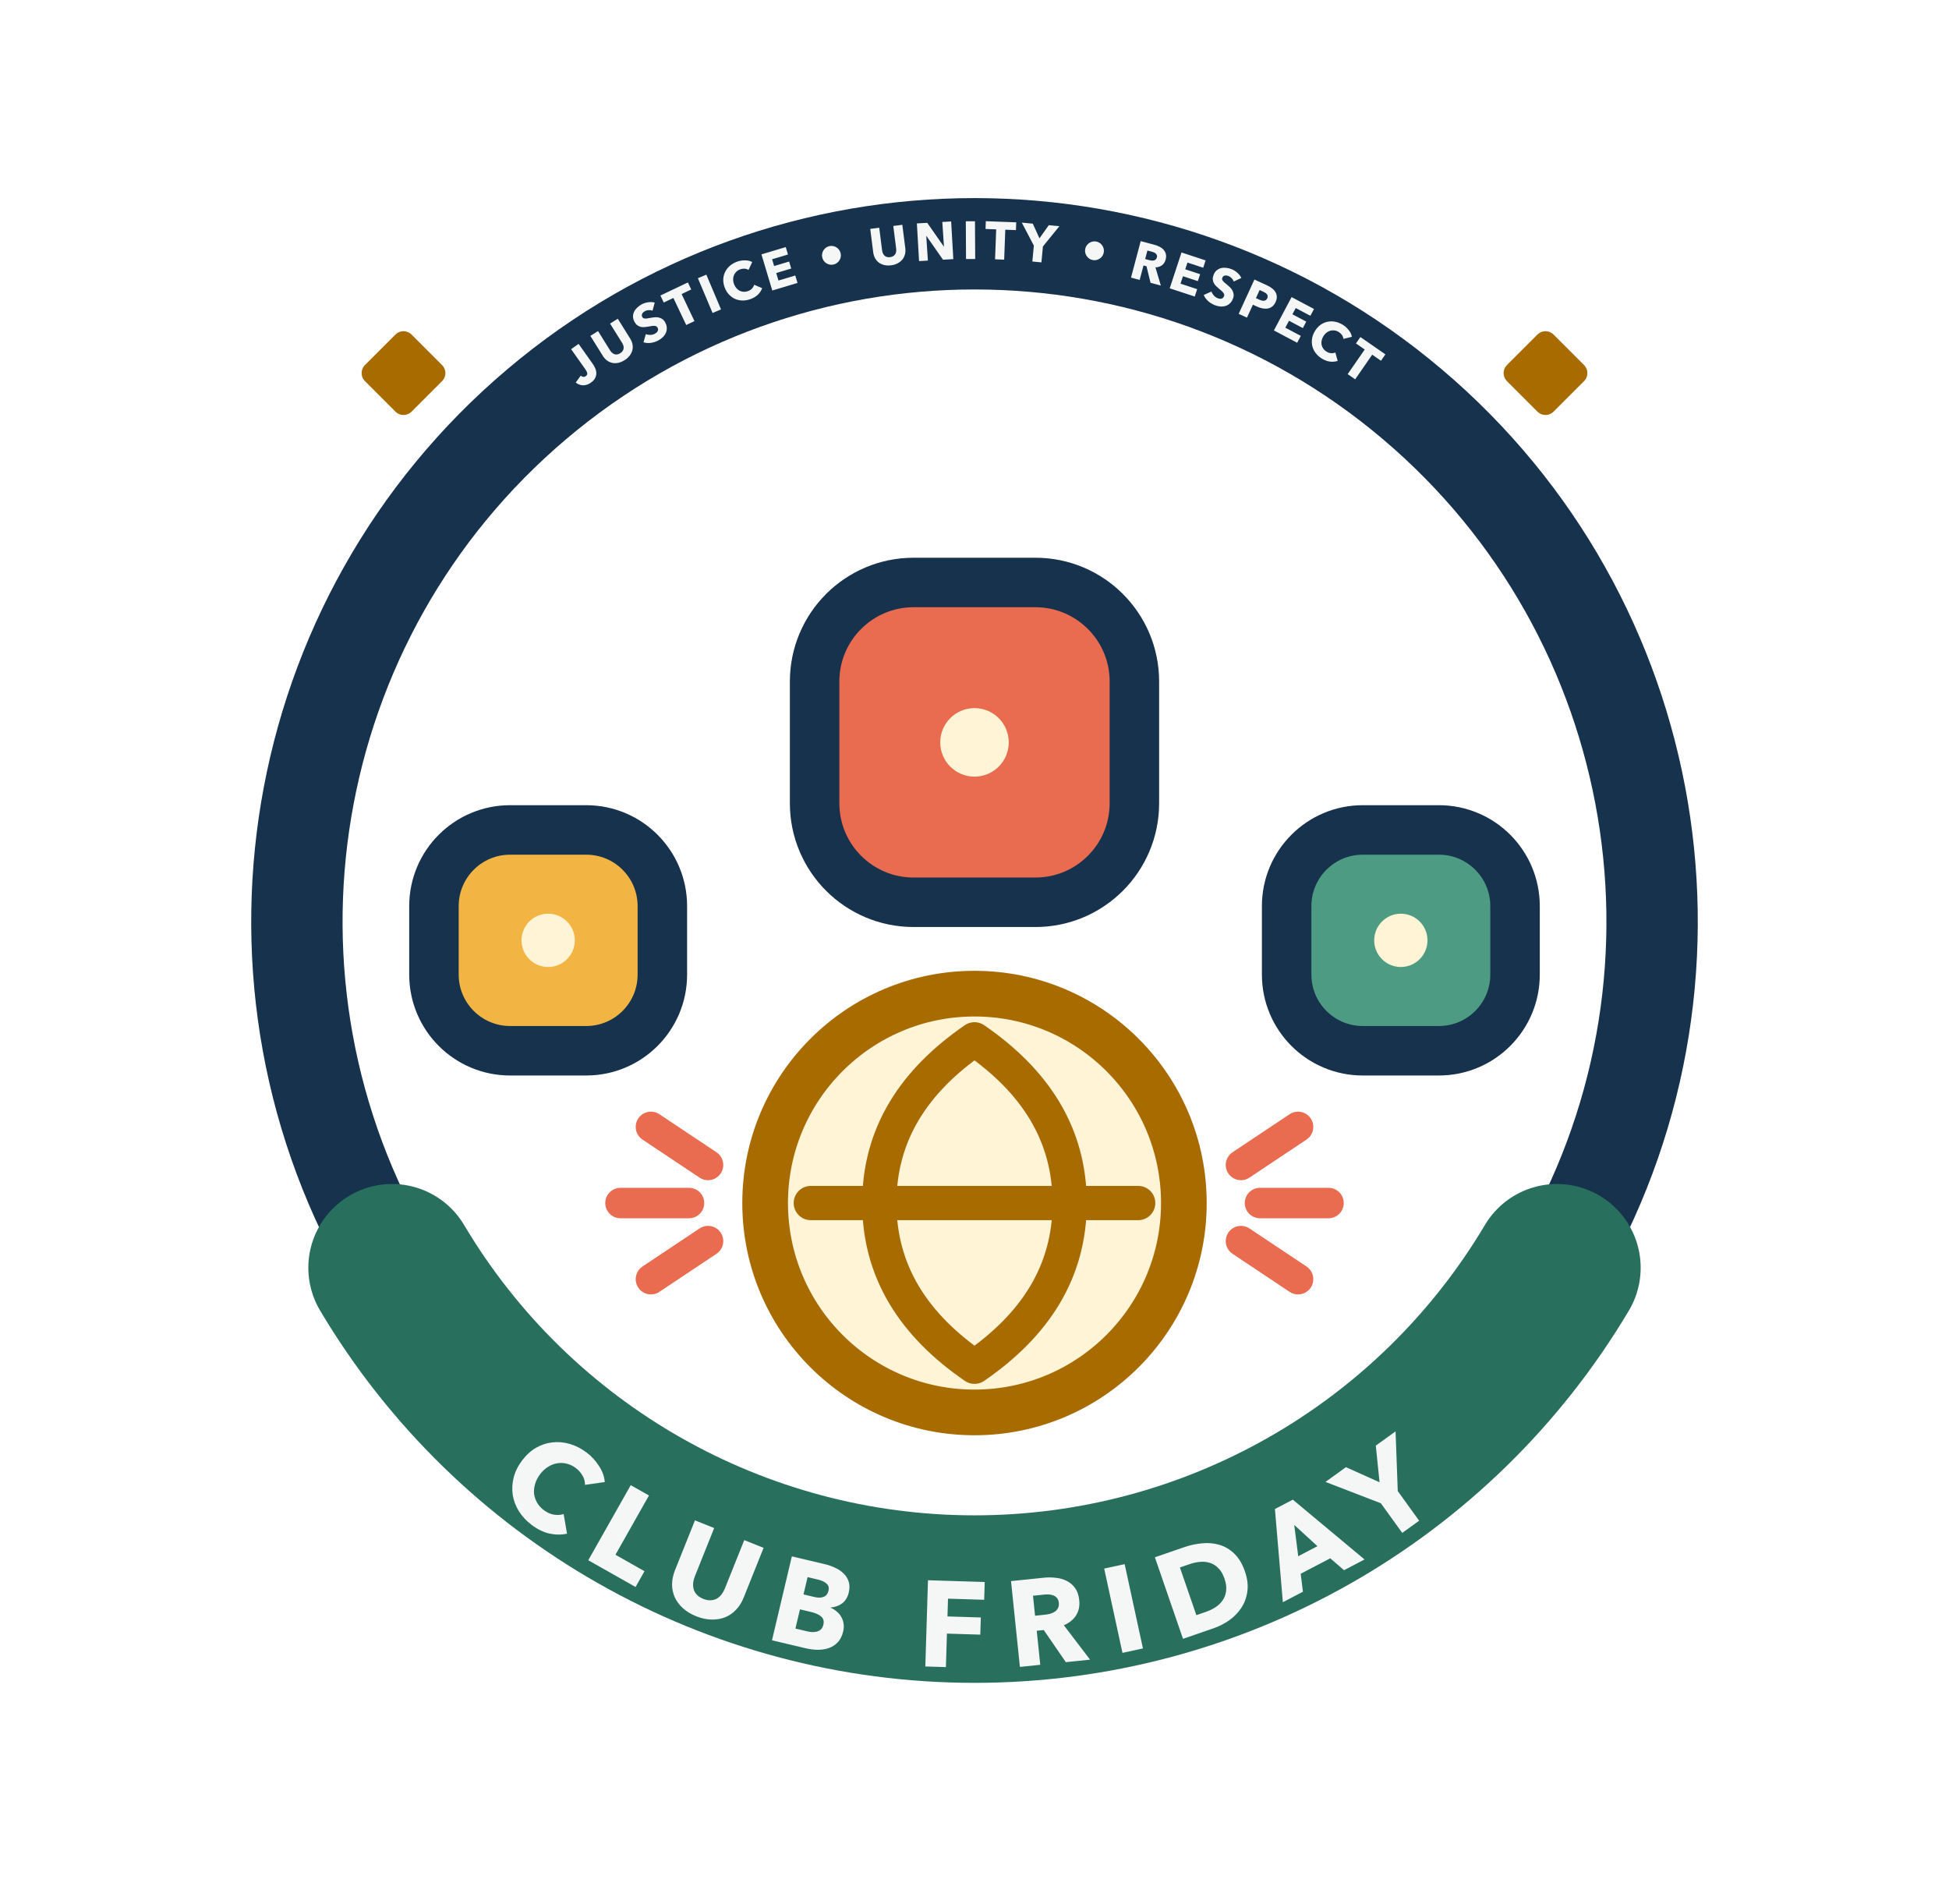
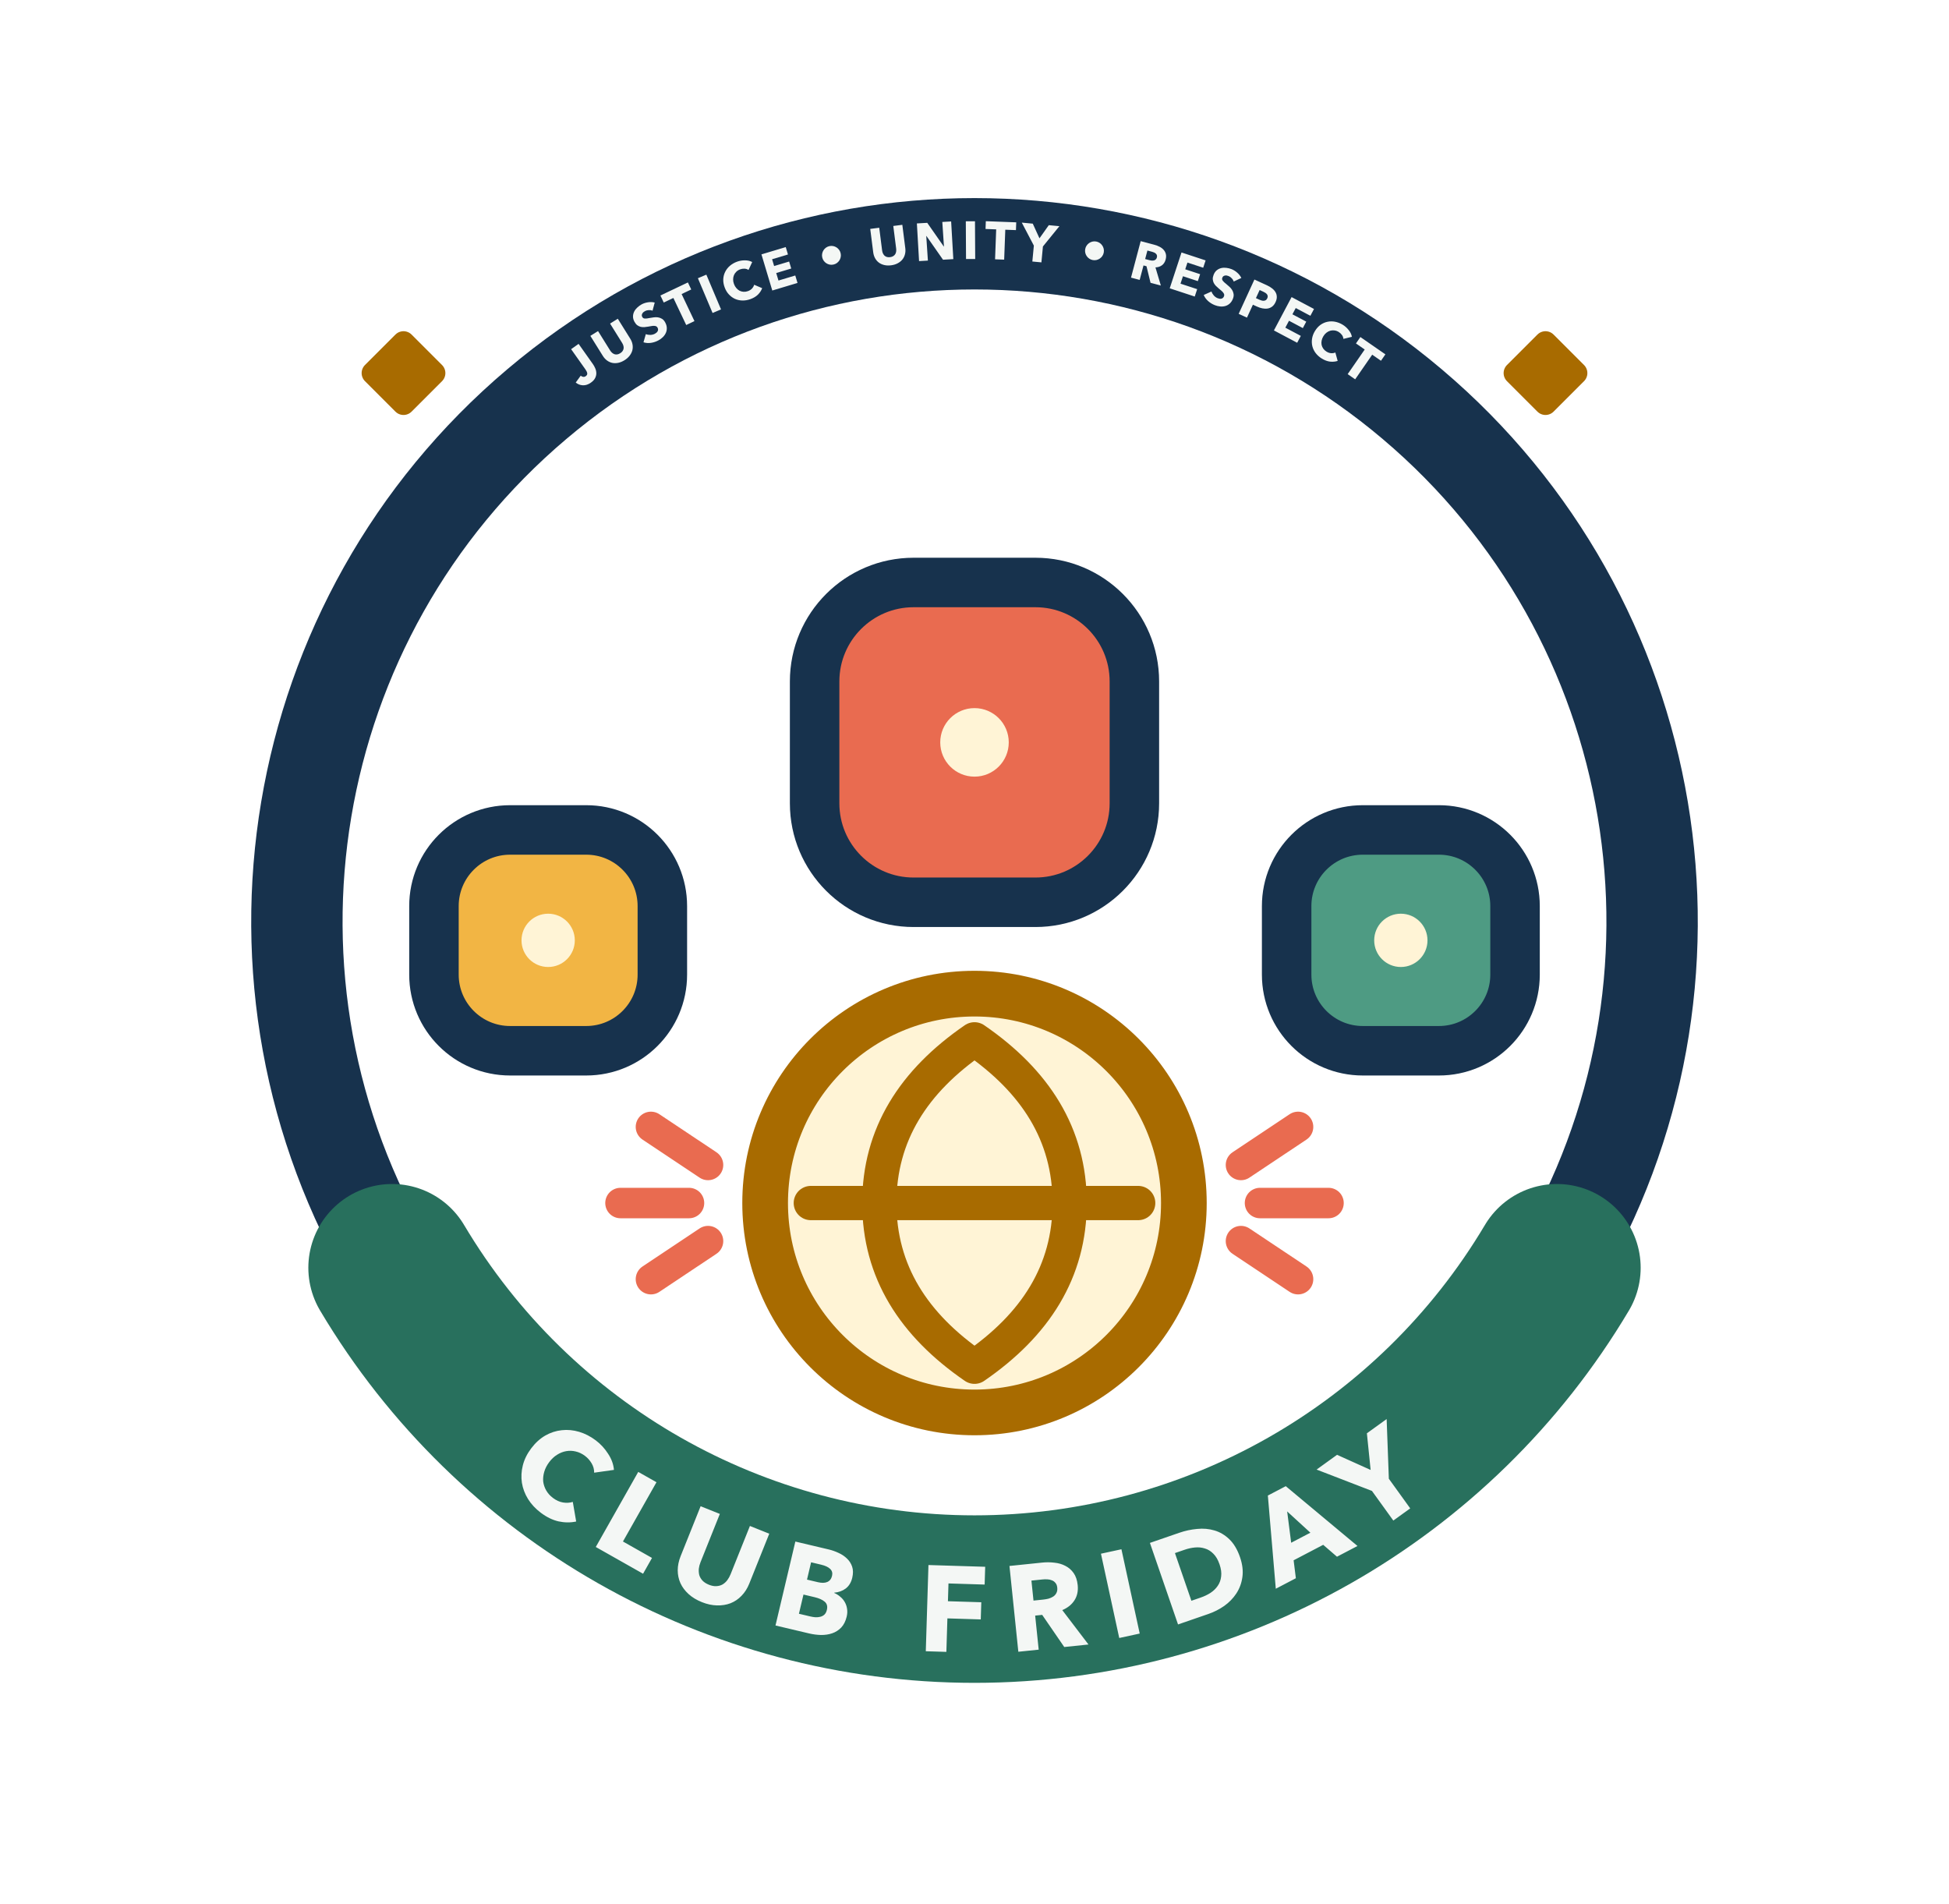
<svg xmlns="http://www.w3.org/2000/svg" viewBox="0 0 512 500" role="img" aria-labelledby="title desc" version="1.1" id="svg15">
  <g stroke="#17324D" stroke-width="13" stroke-linecap="round" stroke-linejoin="round" id="g8">
    <path fill="none" stroke="#17324D" d="M103 333a178 178 0 1 1 306 0" id="path1" />
    <g id="younger-member" aria-label="younger-member">
      <rect x="114" y="218" width="60" height="58" rx="20" fill="#F2B544" stroke="#17324D" id="rect1" />
      <circle cx="144" cy="247" r="7" fill="#FFF4D6" stroke="none" id="circle1" />
    </g>
    <g id="adult-member" aria-label="adult-member">
      <rect x="214" y="153" width="84" height="84" rx="26" fill="#E96B50" stroke="#17324D" id="rect2" />
      <circle cx="256" cy="195" r="9" fill="#FFF4D6" stroke="none" id="circle2" />
    </g>
    <g id="older-member" aria-label="older-member">
      <rect x="338" y="218" width="60" height="58" rx="20" fill="#4E9B83" stroke="#17324D" id="rect3" />
      <circle cx="368" cy="247" r="7" fill="#FFF4D6" stroke="none" id="circle3" />
    </g>
    <circle cx="256" cy="316" r="55" fill="#FFF4D6" stroke="#A86B00" stroke-width="12" id="circle4" />
    <path fill="none" stroke="#A86B00" stroke-width="9" d="M256 273c-16 11-25 25-25 43s9 32 25 43m0-86c16 11 25 25 25 43s-9 32-25 43m-43-43h86" id="path4" />
    <path fill="none" stroke="#E96B50" stroke-width="8" d="M181 316h-18M186 306l-15-10M186 326l-15 10M331 316h18M326 306l15-10M326 326l15 10" id="path5" />
    <path fill="none" stroke="#28705D" d="M103 333a178 178 0 0 0 306 0" id="path6" />
    <path fill="#A86B00" stroke="#A86B00" stroke-width="6" d="m106 90 8 8-8 8-8-8z" id="path7" />
    <path fill="#A86B00" stroke="#A86B00" stroke-width="6" d="m406 90 8 8-8 8-8-8z" id="path8" />
  </g>
  <defs id="defs8">
    <path id="motto-arc" d="M103 333a178 178 0 1 1 306 0" />
    <path id="name-arc" d="M103 333a178 178 0 0 0 306 0" />
  </defs>
  <path d="M103 333a178 178 0 1 1 306 0" fill="none" stroke="#17324D" stroke-width="24" stroke-linecap="round" id="path9" />
  <path d="M103 333a178 178 0 0 0 306 0" fill="none" stroke="#28705D" stroke-width="44" stroke-linecap="round" id="path10" />
  <g font-family="Avenir Next, Trebuchet MS, Arial, sans-serif" text-anchor="middle" id="g15">
    <g id="text14" style="font-weight:700;font-size:14px;letter-spacing:1.5" aria-label="JUSTICE•UNITY•RESPECT">
      <path style="fill:#f4f7f5" d="m 155.767,95.652 q 0.34,0.48 0.597,1.087 0.269,0.598 0.287,1.254 0.022,0.636 -0.302,1.294 -0.312,0.65 -1.135,1.232 -1.029,0.728 -2.086,0.687 -1.066,-0.052 -1.885,-0.724 l 1.313,-1.804 q 0.306,0.263 0.65,0.312 0.355,0.041 0.663,-0.178 0.48,-0.34 0.394,-0.776 -0.074,-0.445 -0.455,-0.982 l -3.777,-5.337 1.966,-1.391 3.769,5.325 z m 9.796,-6.688 q 0.474,0.76 0.605,1.553 0.136,0.773 -0.058,1.521 -0.201,0.736 -0.723,1.408 -0.51,0.664 -1.329,1.175 -0.832,0.519 -1.652,0.684 -0.821,0.165 -1.558,0.015 -0.745,-0.163 -1.379,-0.625 -0.642,-0.474 -1.116,-1.234 l -3.267,-5.239 2.02,-1.259 3.163,5.073 q 0.215,0.345 0.491,0.602 0.288,0.25 0.621,0.388 0.338,0.119 0.724,0.076 0.398,-0.05 0.825,-0.317 0.428,-0.267 0.636,-0.594 0.22,-0.335 0.262,-0.691 0.035,-0.368 -0.075,-0.729 -0.109,-0.361 -0.324,-0.705 l -3.163,-5.073 2.031,-1.267 3.267,5.239 z m 5.857,-7.349 q -0.458,-0.198 -1.008,-0.154 -0.544,0.025 -0.95,0.245 -0.209,0.114 -0.411,0.271 -0.189,0.15 -0.301,0.355 -0.119,0.192 -0.148,0.431 -0.024,0.22 0.116,0.478 0.12,0.221 0.287,0.322 0.179,0.094 0.411,0.111 0.245,0.011 0.544,-0.025 0.293,-0.047 0.654,-0.116 0.523,-0.093 1.103,-0.169 0.573,-0.088 1.127,-0.007 0.554,0.082 1.053,0.384 0.492,0.29 0.846,0.942 0.407,0.751 0.425,1.458 0.023,0.688 -0.251,1.299 -0.274,0.611 -0.783,1.11 -0.509,0.5 -1.149,0.847 -0.935,0.508 -1.982,0.662 -1.054,0.142 -1.96,-0.147 l 0.616,-2.151 q 0.534,0.22 1.197,0.21 0.669,-0.029 1.186,-0.309 0.234,-0.127 0.429,-0.296 0.195,-0.169 0.295,-0.367 0.112,-0.204 0.11,-0.442 -0.002,-0.238 -0.142,-0.496 -0.134,-0.246 -0.35,-0.352 -0.217,-0.105 -0.524,-0.114 -0.302,-0.027 -0.706,0.049 -0.399,0.057 -0.903,0.156 -0.492,0.092 -0.998,0.128 -0.494,0.029 -0.967,-0.08 -0.468,-0.128 -0.885,-0.427 -0.412,-0.318 -0.732,-0.909 -0.394,-0.726 -0.379,-1.403 0.015,-0.677 0.314,-1.27 0.299,-0.593 0.822,-1.068 0.516,-0.487 1.131,-0.821 0.738,-0.401 1.648,-0.544 0.922,-0.15 1.788,0.065 z m 7.638,-4.377 3.375,7.107 -2.163,1.027 -3.375,-7.107 -2.529,1.201 -0.877,-1.846 7.221,-3.43 0.877,1.846 z m 8.136,4.973 -3.856,-9.131 2.218,-0.937 3.856,9.131 z M 200.224,75.696 q -0.358,0.936 -1.11,1.689 -0.758,0.74 -1.941,1.174 -1.078,0.395 -2.128,0.377 -1.037,-0.022 -1.944,-0.421 -0.911,-0.412 -1.625,-1.179 -0.714,-0.767 -1.113,-1.858 -0.41,-1.117 -0.361,-2.164 0.062,-1.052 0.514,-1.933 0.447,-0.895 1.242,-1.574 0.795,-0.679 1.86,-1.069 0.986,-0.361 2.062,-0.353 1.085,-0.01 1.922,0.444 l -0.966,2.084 q -0.474,-0.318 -1.064,-0.341 -0.59,-0.022 -1.129,0.175 -0.592,0.217 -1.009,0.623 -0.409,0.389 -0.624,0.9 -0.215,0.511 -0.22,1.109 -0.009,0.585 0.217,1.203 0.231,0.631 0.621,1.084 0.39,0.454 0.871,0.709 0.49,0.238 1.053,0.27 0.563,0.032 1.142,-0.18 0.67,-0.246 1.074,-0.692 0.403,-0.446 0.551,-0.977 l 2.104,0.899 z m 2.656,0.613 -2.85,-9.493 6.383,-1.916 0.584,1.944 -4.17,1.252 0.535,1.783 3.942,-1.183 0.551,1.837 -3.942,1.183 0.592,1.971 4.412,-1.324 0.588,1.958 z" id="path15" />
      <path style="fill:#f4f7f5" d="m 220.84,66.548 q 0.109,0.506 0.011,0.986 -0.098,0.479 -0.355,0.878 -0.258,0.399 -0.655,0.685 -0.397,0.286 -0.903,0.395 -0.506,0.109 -0.986,0.011 -0.479,-0.098 -0.878,-0.355 -0.399,-0.258 -0.685,-0.655 -0.286,-0.397 -0.395,-0.903 -0.109,-0.506 -0.011,-0.986 0.098,-0.479 0.355,-0.878 0.258,-0.399 0.655,-0.685 0.397,-0.286 0.903,-0.395 0.506,-0.109 0.986,-0.011 0.479,0.098 0.878,0.355 0.399,0.258 0.685,0.655 0.286,0.397 0.395,0.903 z" id="path16" />
      <path style="fill:#f4f7f5" d="m 237.819,65.176 q 0.113,0.889 -0.099,1.664 -0.2,0.759 -0.688,1.358 -0.49,0.584 -1.245,0.977 -0.741,0.39 -1.699,0.512 -0.972,0.124 -1.787,-0.069 -0.815,-0.193 -1.422,-0.638 -0.609,-0.459 -0.992,-1.144 -0.385,-0.699 -0.498,-1.588 l -0.778,-6.125 2.361,-0.3 0.754,5.93 q 0.051,0.403 0.194,0.752 0.157,0.347 0.402,0.612 0.258,0.25 0.626,0.372 0.382,0.121 0.882,0.057 0.5,-0.064 0.826,-0.274 0.34,-0.213 0.527,-0.519 0.185,-0.32 0.236,-0.693 0.051,-0.373 1.6e-4,-0.776 l -0.754,-5.93 2.375,-0.302 0.778,6.125 z m 9.907,3.044 -4.358,-6.24 -0.042,0.002 0.431,6.468 -2.32,0.134 -0.573,-9.895 2.725,-0.158 4.343,6.227 0.042,-0.002 -0.43,-6.454 2.32,-0.134 0.573,9.895 z m 6.05,-0.178 -0.058,-9.912 2.408,-0.014 0.058,9.912 z m 10.313,-7.703 -0.295,7.862 -2.392,-0.09 0.295,-7.862 -2.798,-0.105 0.076,-2.043 7.988,0.299 -0.076,2.043 z m 9.886,4.398 -0.397,4.181 -2.383,-0.226 0.397,-4.181 -3.168,-6.038 2.885,0.274 1.758,3.851 2.451,-3.452 2.787,0.264 z" id="path17" />
      <path style="fill:#f4f7f5" d="m 289.958,66.311 q -0.091,0.51 -0.363,0.916 -0.272,0.406 -0.662,0.678 -0.39,0.272 -0.865,0.386 -0.476,0.114 -0.985,0.023 -0.51,-0.091 -0.916,-0.363 -0.406,-0.272 -0.678,-0.662 -0.272,-0.39 -0.386,-0.865 -0.114,-0.476 -0.023,-0.985 0.091,-0.51 0.363,-0.916 0.272,-0.406 0.662,-0.678 0.39,-0.272 0.865,-0.386 0.476,-0.114 0.985,-0.023 0.51,0.091 0.916,0.363 0.406,0.272 0.678,0.662 0.272,0.39 0.386,0.865 0.114,0.476 0.023,0.985 z" id="path18" />
      <path style="fill:#f4f7f5" d="m 302.245,74.283 -1.062,-4.352 -0.785,-0.208 -1.009,3.802 -2.273,-0.603 2.542,-9.581 3.654,0.969 q 0.69,0.183 1.3,0.504 0.627,0.311 1.052,0.786 0.438,0.478 0.602,1.116 0.164,0.637 -0.055,1.463 -0.258,0.974 -0.962,1.497 -0.704,0.523 -1.713,0.56 l 1.416,4.764 z m 1.668,-6.669 q 0.09,-0.338 -0.005,-0.581 -0.078,-0.252 -0.279,-0.422 -0.184,-0.179 -0.458,-0.295 -0.26,-0.112 -0.517,-0.181 l -1.231,-0.327 -0.592,2.233 1.096,0.291 q 0.284,0.075 0.593,0.114 0.312,0.025 0.588,-0.032 0.276,-0.057 0.486,-0.248 0.223,-0.187 0.32,-0.552 z m 3.372,8.118 3.096,-9.416 6.331,2.082 -0.634,1.928 -4.136,-1.36 -0.582,1.769 3.91,1.286 -0.599,1.822 -3.91,-1.286 -0.643,1.955 4.376,1.439 -0.638,1.942 z m 16.807,-1.778 q -0.144,-0.477 -0.531,-0.87 -0.369,-0.4 -0.8,-0.569 -0.222,-0.087 -0.472,-0.14 -0.237,-0.048 -0.465,-0.002 -0.223,0.033 -0.425,0.164 -0.184,0.124 -0.291,0.397 -0.092,0.235 -0.062,0.427 0.043,0.197 0.18,0.386 0.15,0.194 0.369,0.4 0.225,0.193 0.51,0.425 0.408,0.34 0.84,0.735 0.437,0.382 0.732,0.858 0.295,0.476 0.385,1.053 0.095,0.563 -0.175,1.254 -0.311,0.795 -0.841,1.264 -0.511,0.461 -1.155,0.645 -0.643,0.184 -1.354,0.116 -0.71,-0.068 -1.388,-0.333 -0.991,-0.388 -1.784,-1.089 -0.788,-0.714 -1.15,-1.593 l 2.042,-0.914 q 0.176,0.55 0.611,1.051 0.453,0.493 1.001,0.708 0.248,0.097 0.503,0.137 0.255,0.04 0.47,-0.011 0.228,-0.046 0.409,-0.201 0.181,-0.155 0.288,-0.428 0.102,-0.261 0.043,-0.494 -0.059,-0.234 -0.25,-0.474 -0.173,-0.248 -0.492,-0.509 -0.301,-0.268 -0.701,-0.59 -0.387,-0.317 -0.741,-0.681 -0.341,-0.359 -0.562,-0.791 -0.203,-0.44 -0.244,-0.952 -0.022,-0.52 0.223,-1.146 0.301,-0.769 0.828,-1.194 0.527,-0.425 1.173,-0.578 0.646,-0.153 1.346,-0.059 0.705,0.081 1.357,0.336 0.782,0.306 1.478,0.91 0.709,0.608 1.102,1.409 z m 11.002,5.381 q -0.362,0.789 -0.906,1.202 -0.538,0.4 -1.186,0.503 -0.648,0.103 -1.367,-0.042 -0.719,-0.145 -1.419,-0.466 l -1.082,-0.496 -1.558,3.398 -2.176,-0.998 4.133,-9.009 3.309,1.518 q 0.738,0.339 1.304,0.783 0.585,0.438 0.904,0.984 0.338,0.54 0.36,1.197 0.041,0.65 -0.315,1.426 z m -2.182,-0.985 q 0.146,-0.318 0.112,-0.58 -0.034,-0.262 -0.198,-0.476 -0.164,-0.214 -0.426,-0.38 -0.25,-0.161 -0.542,-0.295 l -0.954,-0.438 -0.975,2.125 0.916,0.42 q 0.305,0.14 0.609,0.218 0.303,0.078 0.578,0.049 0.287,-0.022 0.508,-0.167 0.226,-0.158 0.372,-0.476 z m 1.744,8.444 4.643,-8.757 5.888,3.122 -0.951,1.793 -3.847,-2.04 -0.872,1.645 3.636,1.928 -0.898,1.695 -3.636,-1.928 -0.964,1.818 4.069,2.158 -0.957,1.806 z m 16.749,8.008 q -0.955,0.303 -2.013,0.184 -1.051,-0.132 -2.127,-0.787 -0.981,-0.597 -1.621,-1.43 -0.628,-0.825 -0.882,-1.783 -0.246,-0.969 -0.09,-2.005 0.156,-1.036 0.76,-2.029 0.619,-1.016 1.468,-1.63 0.861,-0.607 1.832,-0.802 0.979,-0.207 2.005,-0.009 1.026,0.199 1.995,0.789 0.897,0.546 1.561,1.393 0.684,0.842 0.85,1.78 l -2.232,0.542 q -0.047,-0.569 -0.397,-1.045 -0.35,-0.475 -0.84,-0.774 -0.538,-0.328 -1.116,-0.401 -0.559,-0.078 -1.093,0.072 -0.534,0.15 -1.005,0.519 -0.463,0.357 -0.806,0.919 -0.349,0.574 -0.461,1.161 -0.112,0.588 -0.012,1.124 0.119,0.531 0.445,0.992 0.326,0.461 0.852,0.781 0.61,0.371 1.21,0.409 0.6,0.038 1.108,-0.178 l 0.607,2.206 z m 9.073,-1.636 -4.477,6.47 -1.969,-1.362 4.477,-6.47 -2.302,-1.593 1.163,-1.681 6.573,4.549 -1.163,1.681 z" id="path19" />
    </g>
-     <path d="m 148.956,402.85 q -2.241,0.477 -4.621,-0.032 -2.361,-0.535 -4.662,-2.266 -2.097,-1.577 -3.368,-3.615 -1.245,-2.018 -1.607,-4.252 -0.342,-2.26 0.243,-4.582 0.586,-2.322 2.182,-4.445 1.635,-2.174 3.704,-3.38 2.095,-1.187 4.348,-1.414 2.272,-0.253 4.563,0.429 2.29,0.682 4.362,2.24 1.918,1.443 3.24,3.518 1.367,2.069 1.536,4.239 l -5.198,0.735 q 0.021,-1.306 -0.668,-2.465 -0.69,-1.159 -1.738,-1.948 -1.151,-0.866 -2.45,-1.162 -1.254,-0.303 -2.502,-0.08 -1.248,0.222 -2.401,0.957 -1.134,0.709 -2.038,1.911 -0.923,1.227 -1.309,2.539 -0.386,1.311 -0.279,2.553 0.152,1.235 0.79,2.356 0.638,1.121 1.764,1.967 1.304,0.981 2.661,1.201 1.356,0.22 2.56,-0.156 l 0.888,5.153 z m 5.584,6.975 11.155,-19.72 4.791,2.71 -8.807,15.57 7.632,4.317 -2.348,4.15 z m 40.81,9.847 q -0.761,1.901 -2.045,3.214 -1.242,1.295 -2.883,1.948 -1.628,0.623 -3.571,0.569 -1.913,-0.042 -3.963,-0.863 -2.079,-0.833 -3.493,-2.123 -1.414,-1.29 -2.132,-2.853 -0.707,-1.593 -0.712,-3.387 0.007,-1.824 0.768,-3.726 l 5.246,-13.101 5.05,2.022 -5.079,12.685 q -0.345,0.862 -0.446,1.717 -0.072,0.868 0.124,1.67 0.237,0.784 0.837,1.438 0.63,0.666 1.699,1.094 1.069,0.428 1.955,0.369 0.915,-0.047 1.628,-0.451 0.725,-0.434 1.242,-1.123 0.517,-0.689 0.862,-1.551 l 5.079,-12.685 5.08,2.034 -5.246,13.101 z m 26.159,8.836 q -0.427,1.806 -1.438,2.882 -1.004,1.045 -2.364,1.513 -1.36,0.467 -2.967,0.449 -1.568,-0.042 -3.157,-0.418 l -8.782,-2.077 5.215,-22.048 8.782,2.077 q 1.277,0.302 2.55,0.899 1.28,0.566 2.215,1.478 0.943,0.881 1.37,2.133 0.427,1.252 0.029,2.934 -0.435,1.837 -1.718,2.816 -1.276,0.948 -3.021,1.094 l -0.015,0.062 q 0.897,0.377 1.604,1.004 0.745,0.604 1.182,1.398 0.468,0.801 0.604,1.754 0.167,0.96 -0.09,2.05 z m -3.854,-10.678 q 0.265,-1.121 -0.489,-1.826 -0.716,-0.728 -2.397,-1.126 l -2.616,-0.619 -1.075,4.547 2.865,0.678 q 1.495,0.354 2.444,-0.047 0.988,-0.424 1.268,-1.607 z m -1.354,8.92 q 0.324,-1.37 -0.578,-2.143 -0.902,-0.772 -2.615,-1.178 l -2.958,-0.7 -1.193,5.045 2.99,0.707 q 0.623,0.147 1.299,0.209 0.715,0.037 1.31,-0.118 0.627,-0.148 1.087,-0.565 0.468,-0.448 0.659,-1.258 z m 32.74,-6.832 -0.144,4.67 8.764,0.27 -0.139,4.51 -8.764,-0.27 -0.271,8.796 -5.405,-0.167 0.698,-22.645 14.905,0.46 -0.144,4.67 z m 30.949,16.678 -5.795,-8.441 -1.846,0.191 0.925,8.944 -5.348,0.553 -2.33,-22.536 8.594,-0.888 q 1.623,-0.168 3.187,0.024 1.593,0.157 2.884,0.828 1.324,0.667 2.191,1.897 0.867,1.229 1.068,3.171 0.237,2.292 -0.843,3.98 -1.08,1.688 -3.207,2.584 l 6.886,9.036 z m -1.838,-15.606 q -0.082,-0.796 -0.482,-1.237 -0.371,-0.476 -0.938,-0.675 -0.539,-0.234 -1.217,-0.26 -0.646,-0.03 -1.251,0.033 l -2.897,0.299 0.543,5.252 2.578,-0.267 q 0.668,-0.069 1.359,-0.237 0.687,-0.2 1.23,-0.545 0.543,-0.346 0.838,-0.923 0.326,-0.581 0.237,-1.44 z m 16.719,13.168 -4.804,-22.141 5.379,-1.167 4.804,22.141 z m 32.184,-21.354 q 0.97,2.813 0.621,5.236 -0.329,2.382 -1.595,4.307 -1.245,1.885 -3.174,3.261 -1.939,1.346 -4.147,2.108 l -7.986,2.755 -7.387,-21.418 7.744,-2.671 q 2.269,-0.783 4.665,-1 2.386,-0.247 4.538,0.398 2.142,0.615 3.91,2.307 1.768,1.692 2.812,4.717 z m -5.385,1.857 q -0.626,-1.815 -1.638,-2.786 -0.992,-1.012 -2.23,-1.363 -1.218,-0.392 -2.593,-0.256 -1.345,0.125 -2.676,0.584 l -2.571,0.887 4.32,12.524 2.45,-0.845 q 1.392,-0.48 2.558,-1.221 1.186,-0.781 1.904,-1.841 0.748,-1.07 0.905,-2.479 0.188,-1.419 -0.428,-3.204 z m 31.41,-2.218 -3.622,-3.125 -7.768,4.066 0.588,4.712 -5.273,2.76 -2.085,-24.48 4.706,-2.463 18.841,15.711 z m -13.088,-11.895 1.054,8.225 5.047,-2.641 z m 27.198,-8.888 5.616,7.786 -4.438,3.201 -5.616,-7.786 -14.541,-5.609 5.372,-3.875 8.824,3.973 -0.986,-9.626 5.191,-3.744 z" id="text15" style="font-weight:800;font-size:32px;letter-spacing:4;fill:#f4f7f5" aria-label="CLUB FRIDAY" />
+     <path d="m 151.361,399.654 q -2.241,0.477 -4.621,-0.032 -2.361,-0.535 -4.662,-2.266 -2.097,-1.577 -3.368,-3.615 -1.245,-2.018 -1.607,-4.252 -0.342,-2.26 0.243,-4.582 0.586,-2.322 2.182,-4.445 1.635,-2.174 3.704,-3.38 2.095,-1.187 4.348,-1.414 2.272,-0.253 4.563,0.429 2.29,0.682 4.362,2.24 1.918,1.443 3.24,3.518 1.367,2.069 1.536,4.239 l -5.198,0.735 q 0.021,-1.306 -0.668,-2.465 -0.69,-1.159 -1.738,-1.948 -1.151,-0.866 -2.45,-1.162 -1.254,-0.303 -2.502,-0.08 -1.248,0.222 -2.401,0.957 -1.134,0.709 -2.038,1.911 -0.923,1.227 -1.309,2.539 -0.386,1.311 -0.279,2.553 0.152,1.235 0.79,2.356 0.638,1.121 1.764,1.967 1.304,0.981 2.661,1.201 1.356,0.22 2.56,-0.156 l 0.889,5.153 z m 5.149,6.69 11.155,-19.72 4.791,2.71 -8.807,15.57 7.632,4.317 -2.348,4.15 z m 40.327,9.616 q -0.761,1.901 -2.045,3.214 -1.242,1.295 -2.883,1.948 -1.628,0.623 -3.571,0.569 -1.913,-0.042 -3.963,-0.863 -2.079,-0.833 -3.493,-2.123 -1.414,-1.29 -2.132,-2.853 -0.707,-1.593 -0.712,-3.387 0.007,-1.824 0.768,-3.726 l 5.246,-13.101 5.05,2.022 -5.079,12.685 q -0.345,0.862 -0.446,1.717 -0.072,0.868 0.124,1.67 0.237,0.784 0.837,1.438 0.63,0.666 1.699,1.094 1.069,0.428 1.955,0.369 0.915,-0.047 1.628,-0.451 0.725,-0.434 1.242,-1.123 0.517,-0.689 0.862,-1.551 l 5.079,-12.685 5.08,2.034 -5.246,13.101 z m 25.593,8.657 q -0.427,1.806 -1.438,2.882 -1.004,1.045 -2.364,1.513 -1.36,0.467 -2.967,0.449 -1.568,-0.042 -3.157,-0.418 l -8.782,-2.077 5.215,-22.048 8.782,2.077 q 1.277,0.302 2.55,0.899 1.28,0.566 2.215,1.478 0.943,0.881 1.37,2.133 0.427,1.252 0.029,2.934 -0.435,1.837 -1.718,2.816 -1.276,0.948 -3.021,1.094 l -0.015,0.062 q 0.897,0.377 1.604,1.004 0.745,0.604 1.182,1.398 0.468,0.801 0.604,1.754 0.167,0.96 -0.09,2.05 z m -3.854,-10.678 q 0.265,-1.121 -0.489,-1.826 -0.716,-0.728 -2.397,-1.126 l -2.616,-0.619 -1.075,4.547 2.865,0.678 q 1.495,0.354 2.444,-0.047 0.988,-0.424 1.268,-1.607 z m -1.354,8.92 q 0.324,-1.37 -0.578,-2.143 -0.902,-0.772 -2.615,-1.178 l -2.958,-0.7 -1.193,5.045 2.99,0.707 q 0.623,0.147 1.299,0.209 0.715,0.037 1.31,-0.118 0.627,-0.148 1.087,-0.565 0.468,-0.448 0.659,-1.258 z m 31.942,-6.938 -0.144,4.67 8.764,0.27 -0.139,4.51 -8.764,-0.27 -0.271,8.796 -5.405,-0.167 0.698,-22.645 14.905,0.46 -0.144,4.67 z m 30.415,16.698 -5.795,-8.441 -1.846,0.191 0.925,8.944 -5.348,0.553 -2.33,-22.536 8.594,-0.888 q 1.623,-0.168 3.187,0.024 1.593,0.157 2.884,0.828 1.324,0.667 2.191,1.897 0.867,1.229 1.068,3.171 0.237,2.292 -0.843,3.98 -1.08,1.688 -3.207,2.584 l 6.886,9.036 z m -1.839,-15.606 q -0.082,-0.796 -0.482,-1.237 -0.371,-0.476 -0.938,-0.675 -0.539,-0.234 -1.217,-0.26 -0.646,-0.03 -1.251,0.033 l -2.897,0.299 0.543,5.252 2.578,-0.267 q 0.668,-0.069 1.359,-0.237 0.687,-0.2 1.23,-0.545 0.543,-0.346 0.838,-0.923 0.326,-0.581 0.237,-1.44 z m 16.283,13.237 -4.804,-22.141 5.379,-1.167 4.804,22.141 z m 31.727,-21.226 q 0.97,2.813 0.621,5.236 -0.329,2.382 -1.595,4.307 -1.245,1.885 -3.174,3.261 -1.939,1.346 -4.147,2.108 l -7.986,2.755 -7.387,-21.418 7.744,-2.671 q 2.269,-0.783 4.665,-1 2.386,-0.247 4.538,0.398 2.142,0.615 3.91,2.307 1.768,1.692 2.812,4.717 z m -5.385,1.857 q -0.626,-1.815 -1.638,-2.786 -0.992,-1.012 -2.23,-1.363 -1.218,-0.392 -2.593,-0.256 -1.345,0.125 -2.676,0.584 l -2.571,0.887 4.32,12.524 2.45,-0.845 q 1.392,-0.48 2.558,-1.221 1.186,-0.781 1.904,-1.841 0.748,-1.07 0.905,-2.479 0.188,-1.419 -0.428,-3.204 z m 30.859,-1.98 -3.622,-3.125 -7.768,4.066 0.588,4.712 -5.273,2.76 -2.085,-24.48 4.706,-2.463 18.841,15.711 z m -13.088,-11.895 1.054,8.225 5.047,-2.641 z m 26.712,-8.588 5.616,7.786 -4.438,3.201 -5.616,-7.786 -14.541,-5.609 5.372,-3.875 8.824,3.973 -0.986,-9.626 5.191,-3.744 z" id="text15" style="font-weight:800;font-size:32px;letter-spacing:4;fill:#f4f7f5" aria-label="CLUB FRIDAY" />
  </g>
</svg>
